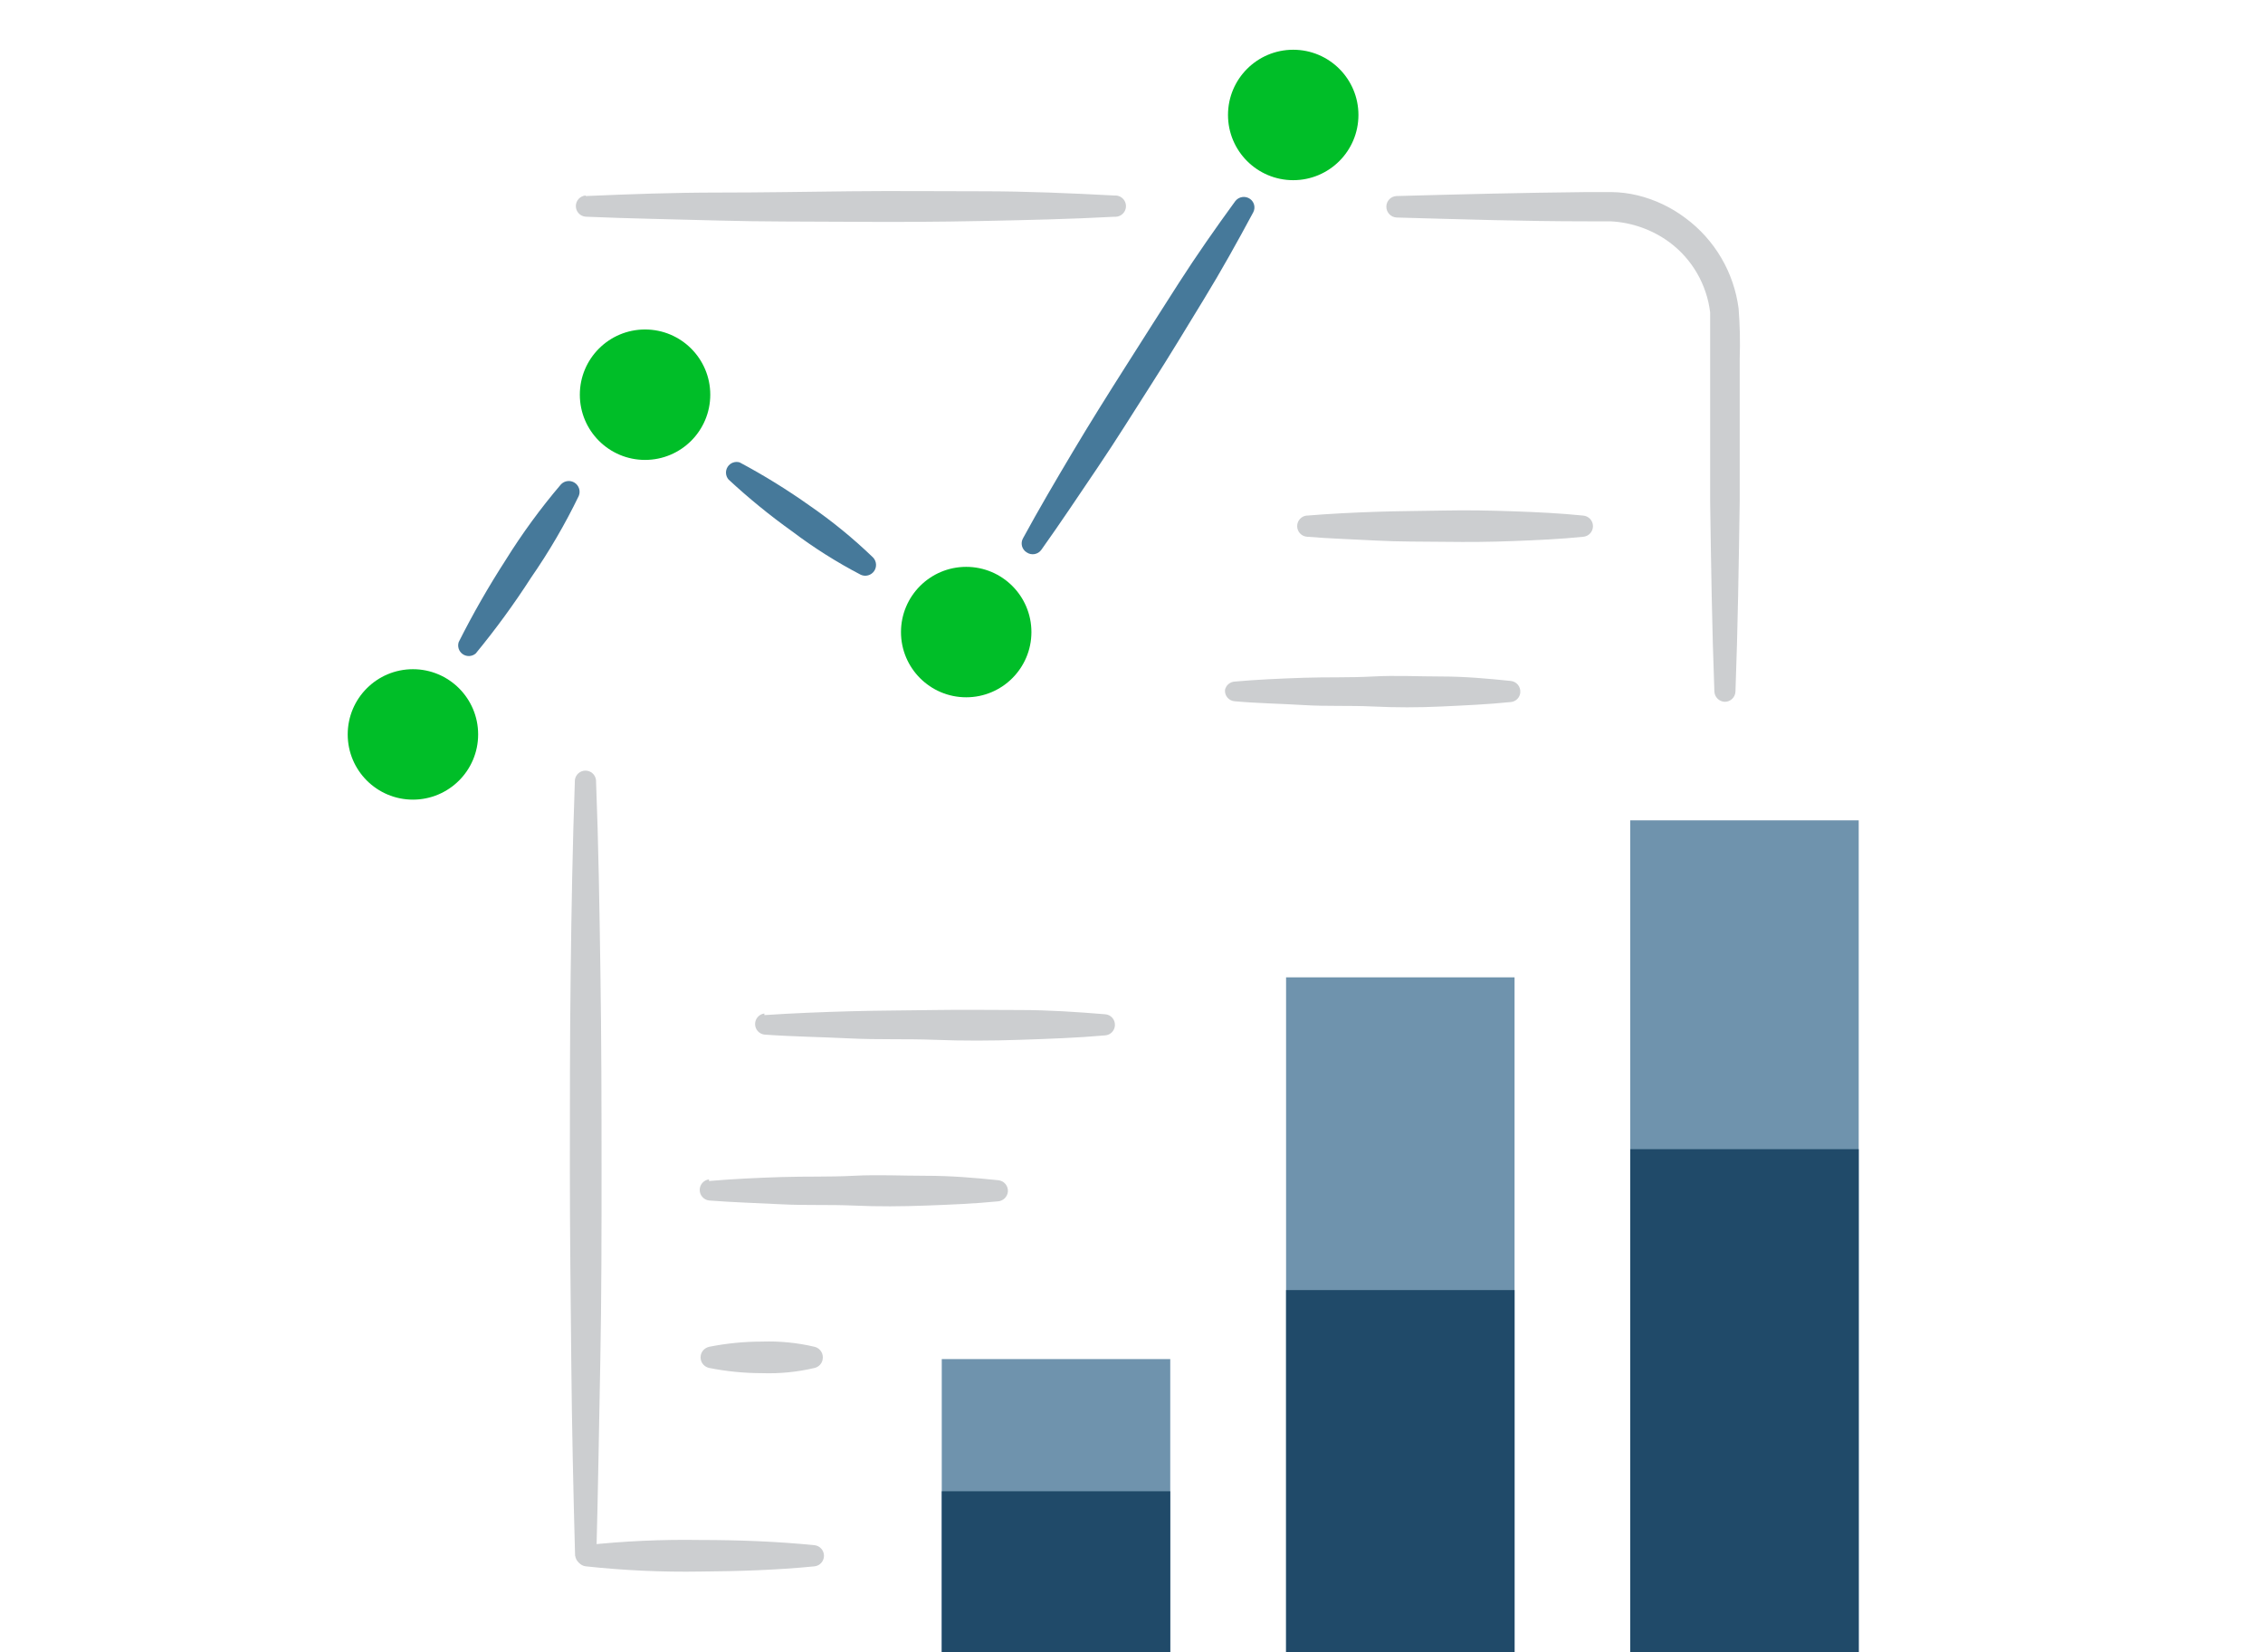
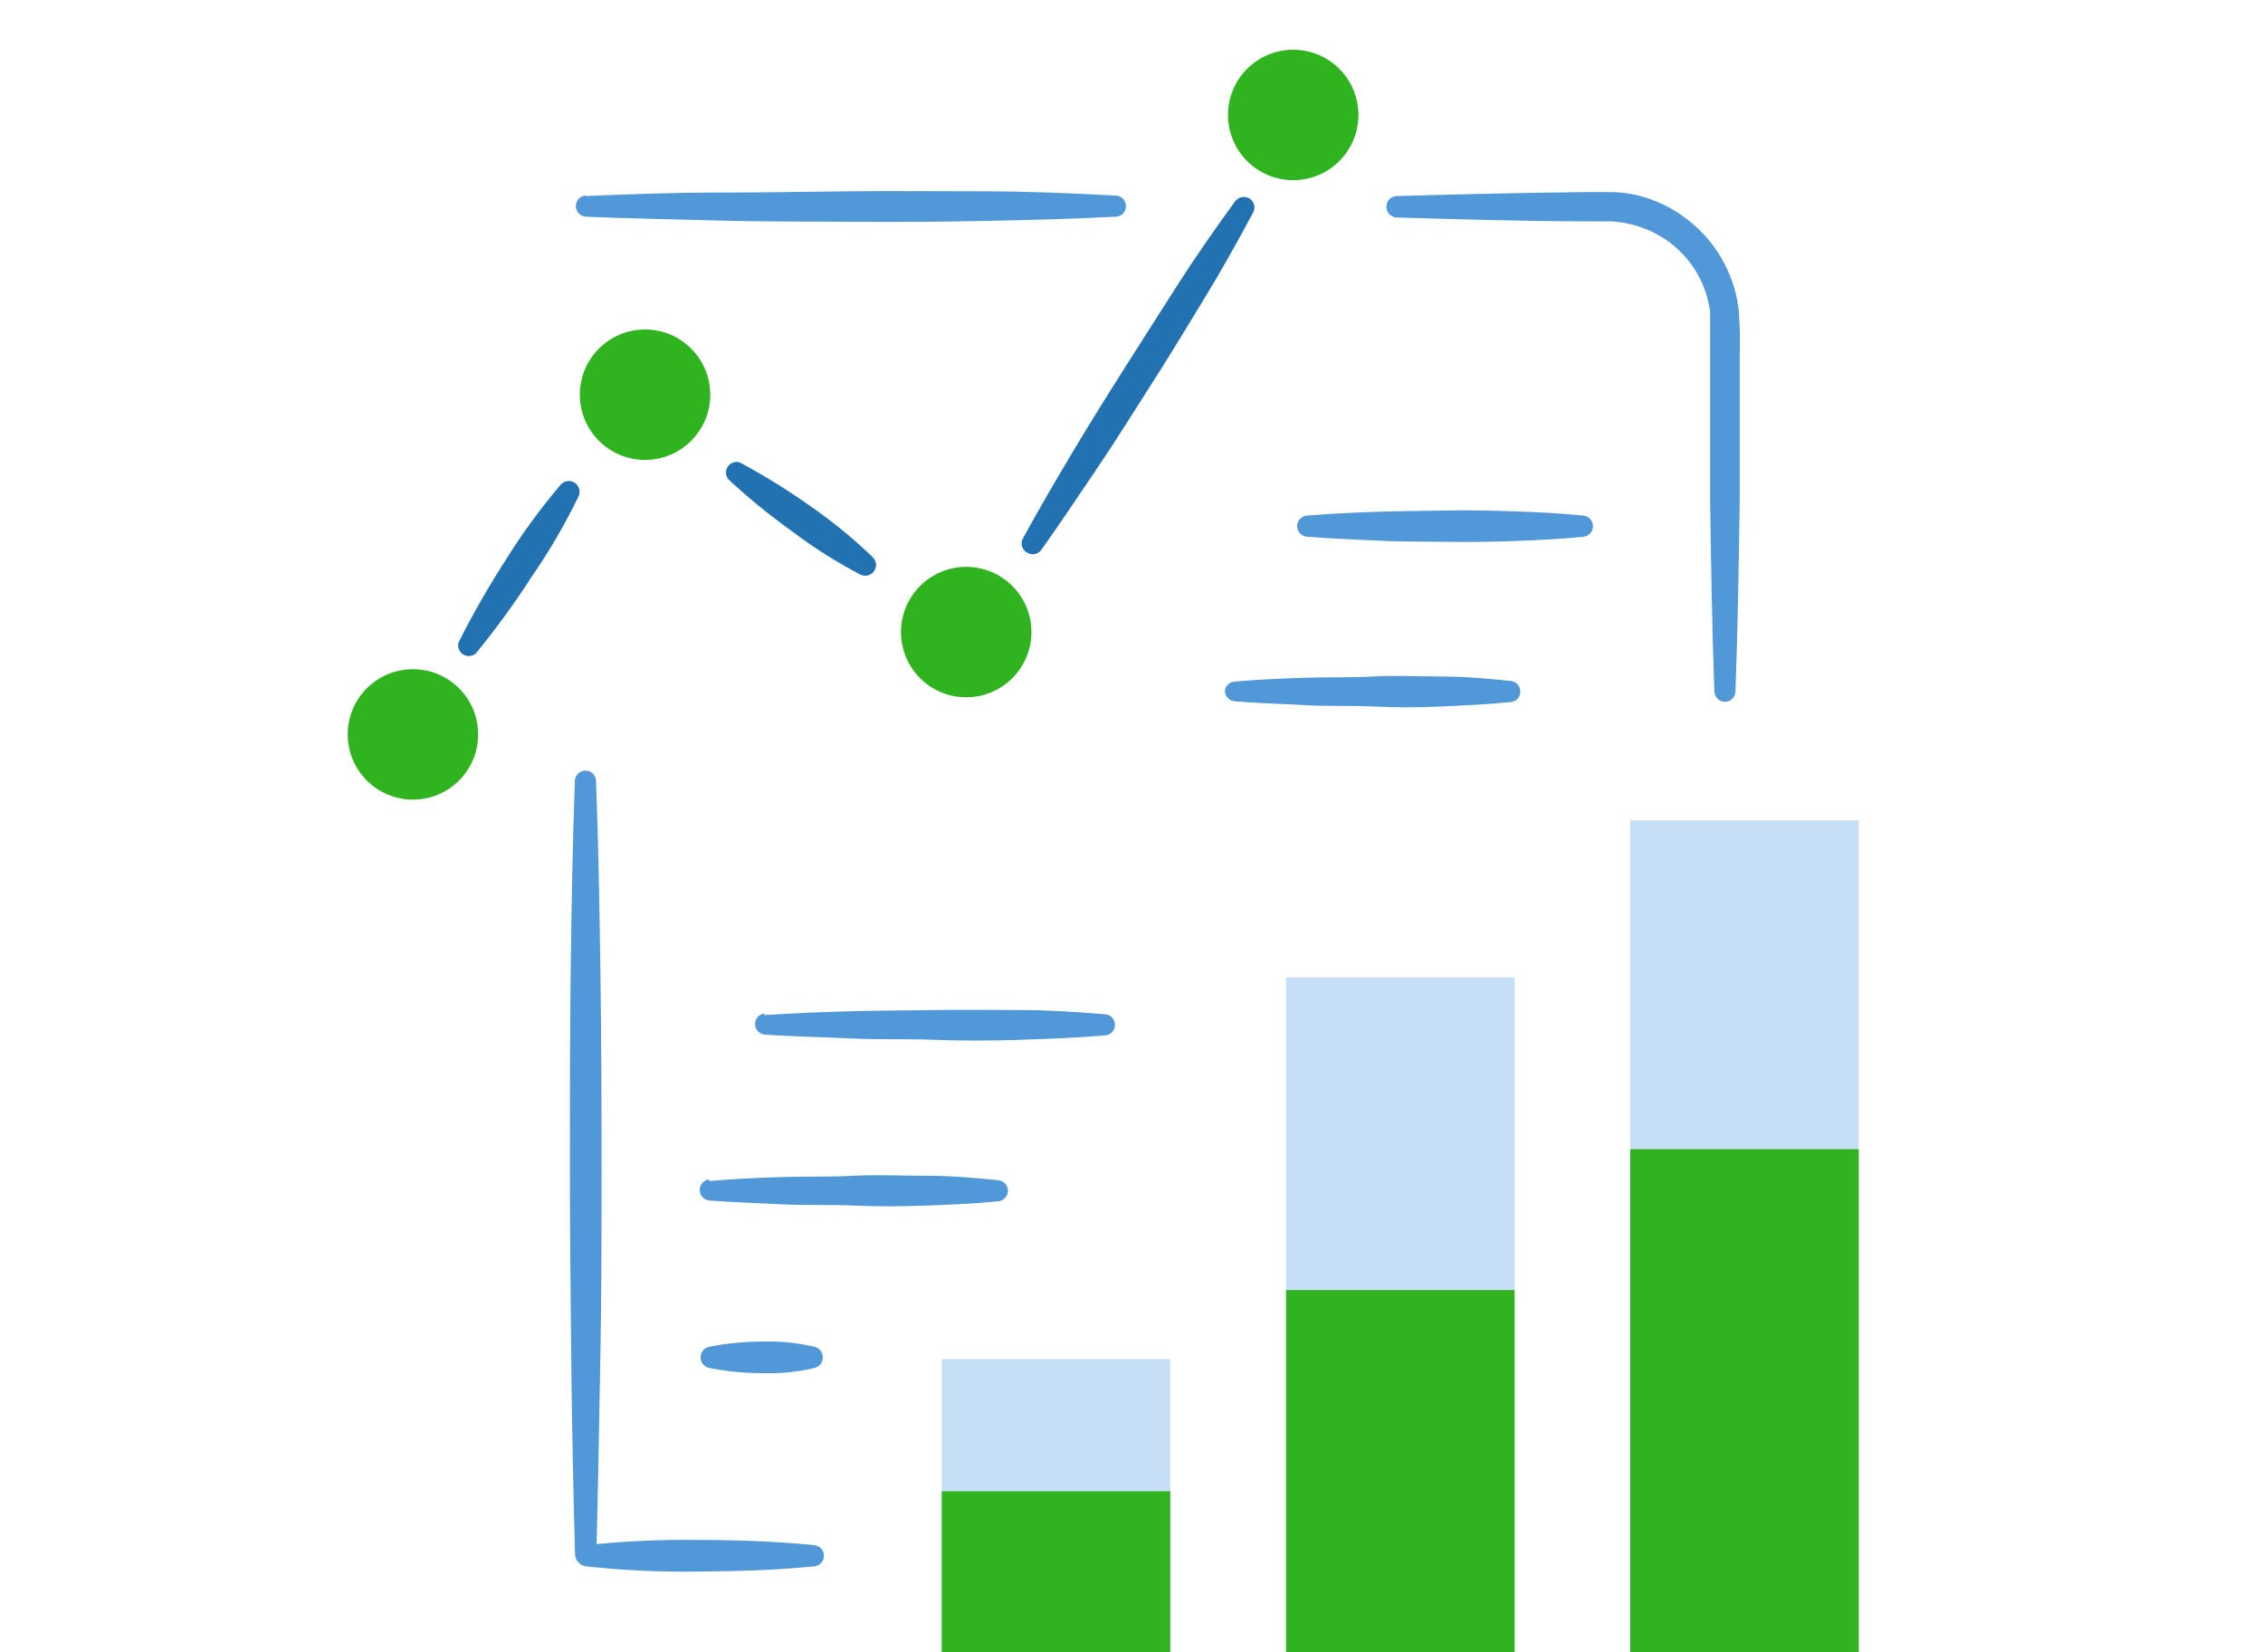
<svg xmlns="http://www.w3.org/2000/svg" viewBox="0 0 1600 1168">
  <defs>
-     <style>.cls-1{fill:#CCCED0}.cls-2{fill:#6F93AD}.cls-3{fill:#204A69}.cls-4{fill:#46799A}.cls-5{fill:#CCCED0}.cls-6{fill:#00be28}.cls-7{fill:none}</style>
+     <style>.c1{fill:#2271B1;}.c2{fill:#5198D9;}.c3{fill:#C6DEF6;}.c5{fill:#2FB41F;}.c10{fill:none;}</style>
  </defs>
  <g id="jetpack-google-analytics">
-     <g id="Layer_2" data-name="Layer 2">
-       <g id="Layer_1-2" data-name="Layer 1-2">
-         <path class="cls-1" d="M576 1107.42c-27 2.69-54 3.48-81 3.7a650.47 650.47 0 0 1-80.89-3.7 7.52 7.52 0 0 1 0-14.92 650.47 650.47 0 0 1 80.89-3.7c27 0 54 1 81 3.7a7.52 7.52 0 0 1 0 14.92zm411.26-968.81c44.87-1.24 89.74-2.36 134.62-2.81h17.27a82.54 82.54 0 0 1 18.85 2.36 93 93 0 0 1 33.66 16 94.7 94.7 0 0 1 37.58 64 316.4 316.4 0 0 1 .78 35.11v101c-.67 44.88-1.34 89.75-3 134.62a7.52 7.52 0 0 1-7.73 7.3 7.64 7.64 0 0 1-7.18-7.3c-1.68-44.87-2.35-89.74-3-134.62V220.84a72.67 72.67 0 0 0-28.49-49.36 76.71 76.71 0 0 0-42-15h-16.52c-44.87 0-89.74-1.45-134.62-2.69a7.63 7.63 0 0 1-7.29-7.74 7.51 7.51 0 0 1 7.07-7.44zm-573.15 0c31.19-1.35 62.27-2.47 93.45-2.47s62.38-.56 93.56-.9 62.27 0 93.45 0 62.38 1.35 93.45 3a7.52 7.52 0 1 1 0 15c-31.07 1.69-62.26 2.36-93.45 3s-62.37.79-93.45.56-62.37 0-93.56-.89-62.26-1.35-93.45-2.7a7.52 7.52 0 0 1 0-15z" />
-         <path class="cls-1" d="M406.6 1100c-1.24-45.77-2.25-91.43-2.69-137.2s-1-91.43-1-137.09 0-91.43.56-137.09 1.34-91.43 3-137.2a7.52 7.52 0 0 1 14.92 0c1.79 45.77 2.46 91.43 3.14 137.2s.78 91.43.78 137.09 0 91.43-.89 137.09-1.57 91.43-2.81 137.2a7.52 7.52 0 0 1-14.92 0zm517.5-735.46c16.27-1.34 32.53-2.13 48.8-2.69s32.53-.56 48.8-.9 32.53 0 48.8.57 32.53 1.34 48.8 3a7.52 7.52 0 0 1 0 15c-16.27 1.68-32.54 2.35-48.8 3s-32.54.78-48.8.56-32.53 0-48.8-.9-32.53-1.35-48.8-2.69a7.52 7.52 0 0 1 0-15zm-51.16 117.35c16.27-1.46 32.54-2.13 48.8-2.69s32.54 0 48.8-.9 32.54 0 48.8 0 32.54 1.46 48.8 3.14a7.52 7.52 0 0 1 6.74 8.22v.08a7.39 7.39 0 0 1-6.73 6.62c-16.26 1.68-32.53 2.36-48.8 3.14s-32.53.79-48.8 0-32.53 0-48.8-1-32.53-1.23-48.8-2.69a7.4 7.4 0 0 1-6.85-7.91v-.17a7.51 7.51 0 0 1 6.84-5.84zM540.43 717.7c20.08-1.35 40.16-2.13 60.25-2.7s40.16-.56 60.24-.89 40.16 0 60.24 0 40.16 1.34 60.24 3a7.4 7.4 0 0 1 6.86 7.91v.16a7.42 7.42 0 0 1-6.85 6.85c-20.08 1.79-40.16 2.46-60.24 3.14s-40.16.78-60.24 0-40.16 0-60.24-1-40.17-1.24-60.25-2.69a7.52 7.52 0 0 1 0-14.92zM501.28 835c17.05-1.46 33.66-2.24 51.16-2.8s33.65 0 51.15-.9 33.66 0 51.16 0 33.65 1.34 51 3.14a7.51 7.51 0 0 1 6.85 8.13v.06a7.62 7.62 0 0 1-6.84 6.73c-16.94 1.68-33.65 2.36-51 3s-33.66.78-51.16 0-33.65 0-51.15-.9-33.66-1.34-51.16-2.69a7.52 7.52 0 0 1 0-14.92zm0 117.23a192 192 0 0 1 37.36-3.7 141.07 141.07 0 0 1 37.36 3.7 7.64 7.64 0 0 1 5.54 9.26v.17a7.63 7.63 0 0 1-5.49 5.49 140.65 140.65 0 0 1-37.36 3.7 190.47 190.47 0 0 1-37.36-3.7 7.63 7.63 0 0 1-5.84-9.07 7.63 7.63 0 0 1 5.79-5.81z" />
-         <path class="cls-2" d="M665.85 960.91H827.4V1168H665.85zM909.29 691h161.54v477H909.29zm243.33-111h161.54v588h-161.54z" />
-         <path class="cls-3" d="M665.85 1054.36H827.4V1168H665.85zm243.44-142.25h161.54V1168H909.29zm243.33-99.62h161.54V1168h-161.54z" />
-         <path class="cls-4" d="M723.29 380.59c11.22-20.64 23.11-40.84 35.11-61s24.46-40.05 37.14-60 25.13-39.6 37.8-59.34 26.14-39 40-58a7.63 7.63 0 0 1 10.55-1.57 7.41 7.41 0 0 1 2.13 9.53c-11.22 20.87-22.44 41.06-34.78 61.25s-24.34 40.17-37 59.91-25 39.71-38.14 59.12-26.14 39-39.83 58.22a7.5 7.5 0 0 1-10.43 1.8 7.4 7.4 0 0 1-2.55-9.92zm-200.47-53.74a455.85 455.85 0 0 1 49.59 30.63 352.87 352.87 0 0 1 44.87 36.68 7.63 7.63 0 0 1-8.64 12.23A344.6 344.6 0 0 1 560 375.65 453 453 0 0 1 515.08 339a7.52 7.52 0 0 1 7.74-12.12zm-198.45 127a623.56 623.56 0 0 1 33-57.66 445.3 445.3 0 0 1 39.26-53.74 7.63 7.63 0 0 1 12.57 8.19 430.28 430.28 0 0 1-33.66 57.67A570.55 570.55 0 0 1 336.37 462a7.51 7.51 0 0 1-12-8.19z" />
-         <circle class="cls-5" cx="914.34" cy="87.45" r="31.41" />
-         <circle class="cls-6" cx="914.34" cy="81.28" r="46.11" />
-         <circle class="cls-6" cx="683.13" cy="446.89" r="46.11" />
-         <circle class="cls-6" cx="456.07" cy="279.06" r="46.11" />
-         <circle class="cls-6" cx="291.95" cy="519.25" r="46.11" />
-       </g>
-     </g>
+     <path class="c2" d="M576 1107.42c-27 2.69-54 3.48-81 3.7a650.47 650.47 0 0 1-80.89-3.7 7.52 7.52 0 0 1 0-14.92 650.47 650.47 0 0 1 80.89-3.7c27 0 54 1 81 3.7a7.52 7.52 0 0 1 0 14.92zm411.26-968.81c44.87-1.24 89.74-2.36 134.62-2.81h17.27a82.54 82.54 0 0 1 18.85 2.36 93 93 0 0 1 33.66 16 94.7 94.7 0 0 1 37.58 64 316.4 316.4 0 0 1 .78 35.11v101c-.67 44.88-1.34 89.75-3 134.62a7.52 7.52 0 0 1-7.73 7.3 7.64 7.64 0 0 1-7.18-7.3c-1.68-44.87-2.35-89.74-3-134.62V220.84a72.67 72.67 0 0 0-28.49-49.36 76.71 76.71 0 0 0-42-15h-16.52c-44.87 0-89.74-1.45-134.62-2.69a7.63 7.63 0 0 1-7.29-7.74 7.51 7.51 0 0 1 7.07-7.44zm-573.15 0c31.19-1.35 62.27-2.47 93.45-2.47s62.38-.56 93.56-.9 62.27 0 93.45 0 62.38 1.35 93.45 3a7.52 7.52 0 1 1 0 15c-31.07 1.69-62.26 2.36-93.45 3s-62.37.79-93.45.56-62.37 0-93.56-.89-62.26-1.35-93.45-2.7a7.52 7.52 0 0 1 0-15z" />
+     <path class="c2" d="M406.6 1100c-1.24-45.77-2.25-91.43-2.69-137.2s-1-91.43-1-137.09 0-91.43.56-137.09 1.34-91.43 3-137.2a7.52 7.52 0 0 1 14.92 0c1.79 45.77 2.46 91.43 3.14 137.2s.78 91.43.78 137.09 0 91.43-.89 137.09-1.57 91.43-2.81 137.2a7.52 7.52 0 0 1-14.92 0zm517.5-735.46c16.27-1.34 32.53-2.13 48.8-2.69s32.53-.56 48.8-.9 32.53 0 48.8.57 32.53 1.34 48.8 3a7.52 7.52 0 0 1 0 15c-16.27 1.68-32.54 2.35-48.8 3s-32.54.78-48.8.56-32.53 0-48.8-.9-32.53-1.35-48.8-2.69a7.52 7.52 0 0 1 0-15zm-51.16 117.35c16.27-1.46 32.54-2.13 48.8-2.69s32.54 0 48.8-.9 32.54 0 48.8 0 32.54 1.46 48.8 3.14a7.52 7.52 0 0 1 6.74 8.22v.08a7.39 7.39 0 0 1-6.73 6.62c-16.26 1.68-32.53 2.36-48.8 3.14s-32.53.79-48.8 0-32.53 0-48.8-1-32.53-1.23-48.8-2.69a7.4 7.4 0 0 1-6.85-7.91v-.17a7.51 7.51 0 0 1 6.84-5.84zM540.43 717.7c20.08-1.35 40.16-2.13 60.25-2.7s40.16-.56 60.24-.89 40.16 0 60.24 0 40.16 1.34 60.24 3a7.4 7.4 0 0 1 6.86 7.91v.16a7.42 7.42 0 0 1-6.85 6.85c-20.08 1.79-40.16 2.46-60.24 3.14s-40.16.78-60.24 0-40.16 0-60.24-1-40.17-1.24-60.25-2.69a7.52 7.52 0 0 1 0-14.92zM501.28 835c17.05-1.46 33.66-2.24 51.16-2.8s33.65 0 51.15-.9 33.66 0 51.16 0 33.65 1.34 51 3.14a7.51 7.51 0 0 1 6.85 8.13v.06a7.62 7.62 0 0 1-6.84 6.73c-16.94 1.68-33.65 2.36-51 3s-33.66.78-51.16 0-33.65 0-51.15-.9-33.66-1.34-51.16-2.69a7.52 7.52 0 0 1 0-14.92zm0 117.23a192 192 0 0 1 37.36-3.7 141.07 141.07 0 0 1 37.36 3.7 7.64 7.64 0 0 1 5.54 9.26v.17a7.63 7.63 0 0 1-5.49 5.49 140.65 140.65 0 0 1-37.36 3.7 190.47 190.47 0 0 1-37.36-3.7 7.63 7.63 0 0 1-5.84-9.07 7.63 7.63 0 0 1 5.79-5.81z" />
+     <path class="c3" d="M665.85 960.91H827.4V1168H665.85zM909.29 691h161.54v477H909.29zm243.33-111h161.54v588h-161.54z" />
+     <path class="c5" d="M665.85 1054.36H827.4V1168H665.85zm243.44-142.25h161.54V1168H909.29zm243.33-99.62h161.54V1168h-161.54z" />
+     <path class="c1" d="M723.29 380.59c11.22-20.64 23.11-40.84 35.11-61s24.46-40.05 37.14-60 25.13-39.6 37.8-59.34 26.14-39 40-58a7.63 7.63 0 0 1 10.55-1.57 7.41 7.41 0 0 1 2.13 9.53c-11.22 20.87-22.44 41.06-34.78 61.25s-24.34 40.17-37 59.91-25 39.71-38.14 59.12-26.14 39-39.83 58.22a7.5 7.5 0 0 1-10.43 1.8 7.4 7.4 0 0 1-2.55-9.92zm-200.47-53.74a455.85 455.85 0 0 1 49.59 30.63 352.87 352.87 0 0 1 44.87 36.68 7.63 7.63 0 0 1-8.64 12.23A344.6 344.6 0 0 1 560 375.65 453 453 0 0 1 515.08 339a7.52 7.52 0 0 1 7.74-12.12zm-198.45 127a623.56 623.56 0 0 1 33-57.66 445.3 445.3 0 0 1 39.26-53.74 7.63 7.63 0 0 1 12.57 8.19 430.28 430.28 0 0 1-33.66 57.67A570.55 570.55 0 0 1 336.37 462a7.51 7.51 0 0 1-12-8.19z" />
+     <circle class="c5" cx="914.34" cy="81.28" r="46.11" />
+     <circle class="c5" cx="683.13" cy="446.89" r="46.11" />
+     <circle class="c5" cx="456.07" cy="279.06" r="46.11" />
+     <circle class="c5" cx="291.95" cy="519.25" r="46.11" />
  </g>
  <g id="clear_rectangle" data-name="clear rectangle">
-     <path id="Layer_4" data-name="Layer 4" class="cls-7" d="M0 0h1600v1168H0z" />
+     <path id="Layer_4" data-name="Layer 4" class="c10" d="M0 0h1600v1168H0z" />
  </g>
</svg>
